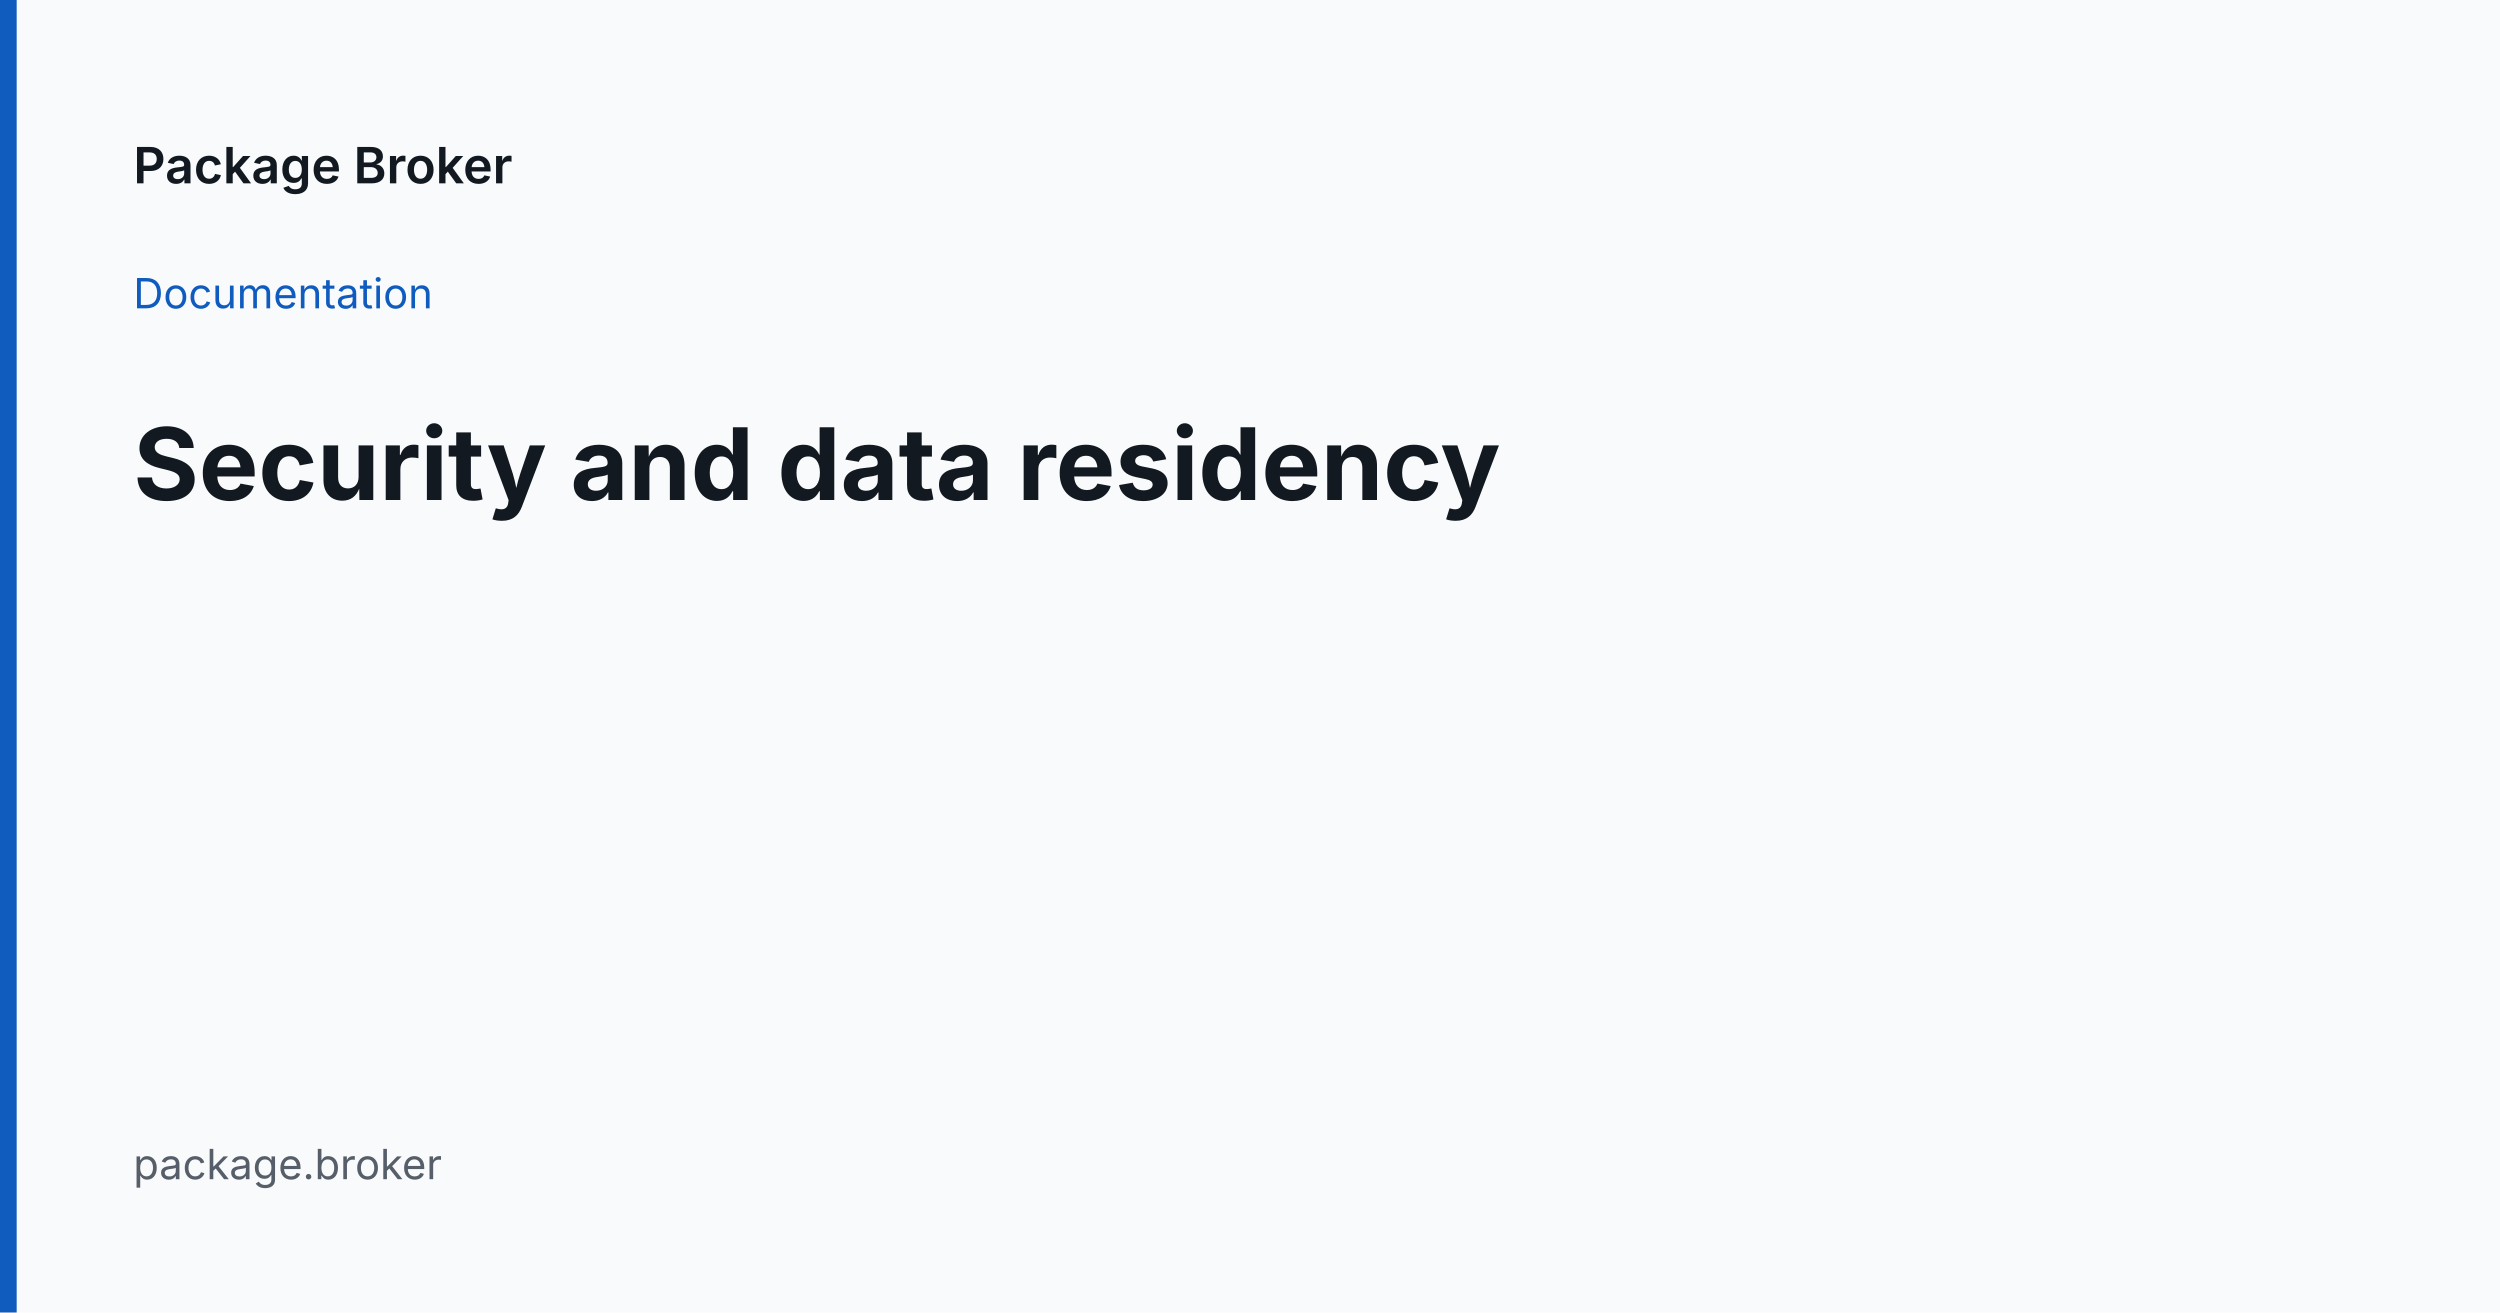
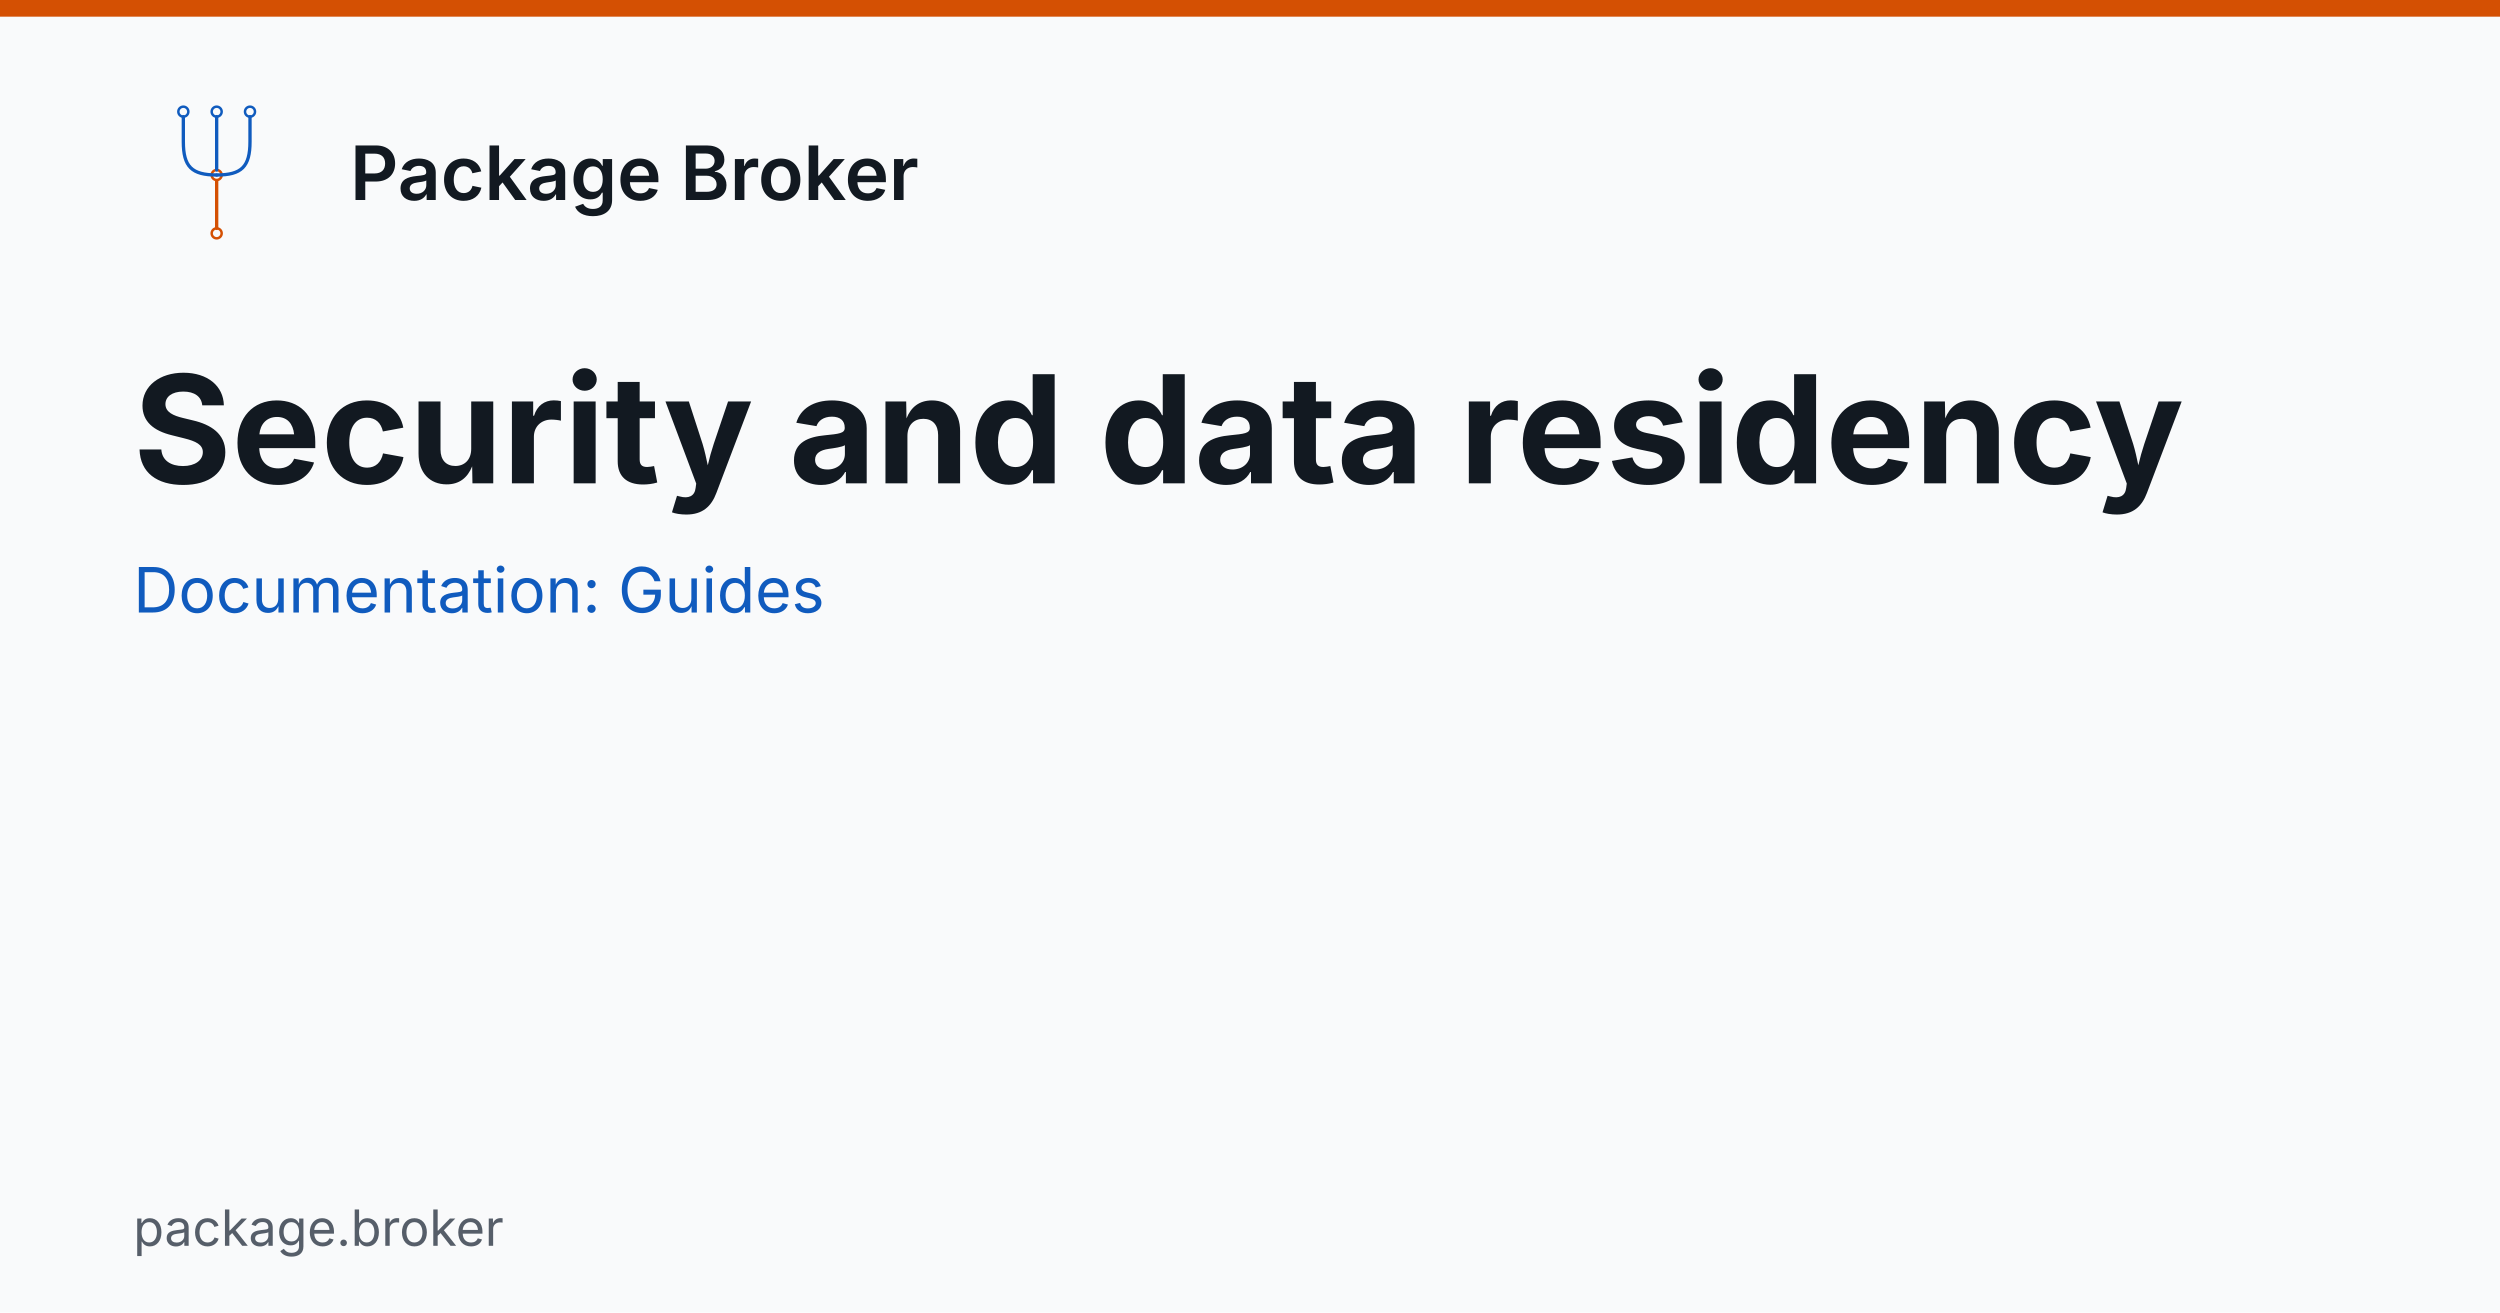
<svg xmlns="http://www.w3.org/2000/svg" width="1200" height="630" viewBox="0 0 1200 630" role="img" aria-labelledby="title description">
  <defs>
    <style>@font-face{font-family:Inter;src:url(inter-latin-wght-normal.woff2) format('woff2');font-weight:100 900}text{font-family:Inter,sans-serif}</style>
  </defs>
  <rect width="1200" height="630" fill="#f9fafb" />
-   <rect width="8" height="630" fill="#105bbe" />
-   <text x="64" y="88" font-size="24" font-weight="600" fill="#121921">Package Broker</text>
-   <text x="64" y="148" font-size="20" fill="#105bbe">Documentation</text>
-   <text x="64" y="240" font-size="48" font-weight="700" fill="#121921">
+   <rect width="1200" height="8" fill="#d45003" />
+   <svg x="64" y="40" width="80" height="80" viewBox="0 0 200 200" fill="none" aria-hidden="true">
+     <g>
+       <circle cx="100" cy="180" r="6" stroke="#d45003" stroke-width="3" fill="none" />
+       <path d="M100 174 L100 110" stroke="#d45003" stroke-width="4" stroke-linecap="round" />
+       <circle cx="100" cy="110" r="6" stroke="#d45003" stroke-width="3" fill="#f9fafb" />
+     </g>
+     <g>
+       <path d="M100 104 L100 40" stroke="#105bbe" stroke-width="4" stroke-linecap="round" />
+       <circle cx="100" cy="34" r="6" stroke="#105bbe" stroke-width="3" fill="none" />
+       <path d="M100 110 C70 110 60 100 60 70 L60 40" stroke="#105bbe" stroke-width="4" stroke-linecap="round" fill="none" />
+       <circle cx="60" cy="34" r="6" stroke="#105bbe" stroke-width="3" fill="none" />
+       <path d="M100 110 C130 110 140 100 140 70 L140 40" stroke="#105bbe" stroke-width="4" stroke-linecap="round" fill="none" />
+       <circle cx="140" cy="34" r="6" stroke="#105bbe" stroke-width="3" fill="none" />
+     </g>
+   </svg>
+   <text x="168" y="96" font-size="36" font-weight="600" fill="#121921">Package Broker</text>
+   <text data-role="headline" x="64" y="232" font-size="72" font-weight="700" fill="#121921">
    <tspan x="64" dy="0">Security and data residency</tspan>
  </text>
-   <text x="64" y="566" font-size="20" fill="#565e69">package.broker</text>
+   <text data-role="support" x="64" y="294" font-size="30" fill="#105bbe">Documentation: Guides</text>
+   <text x="64" y="598" font-size="24" fill="#565e69">package.broker</text>
</svg>
